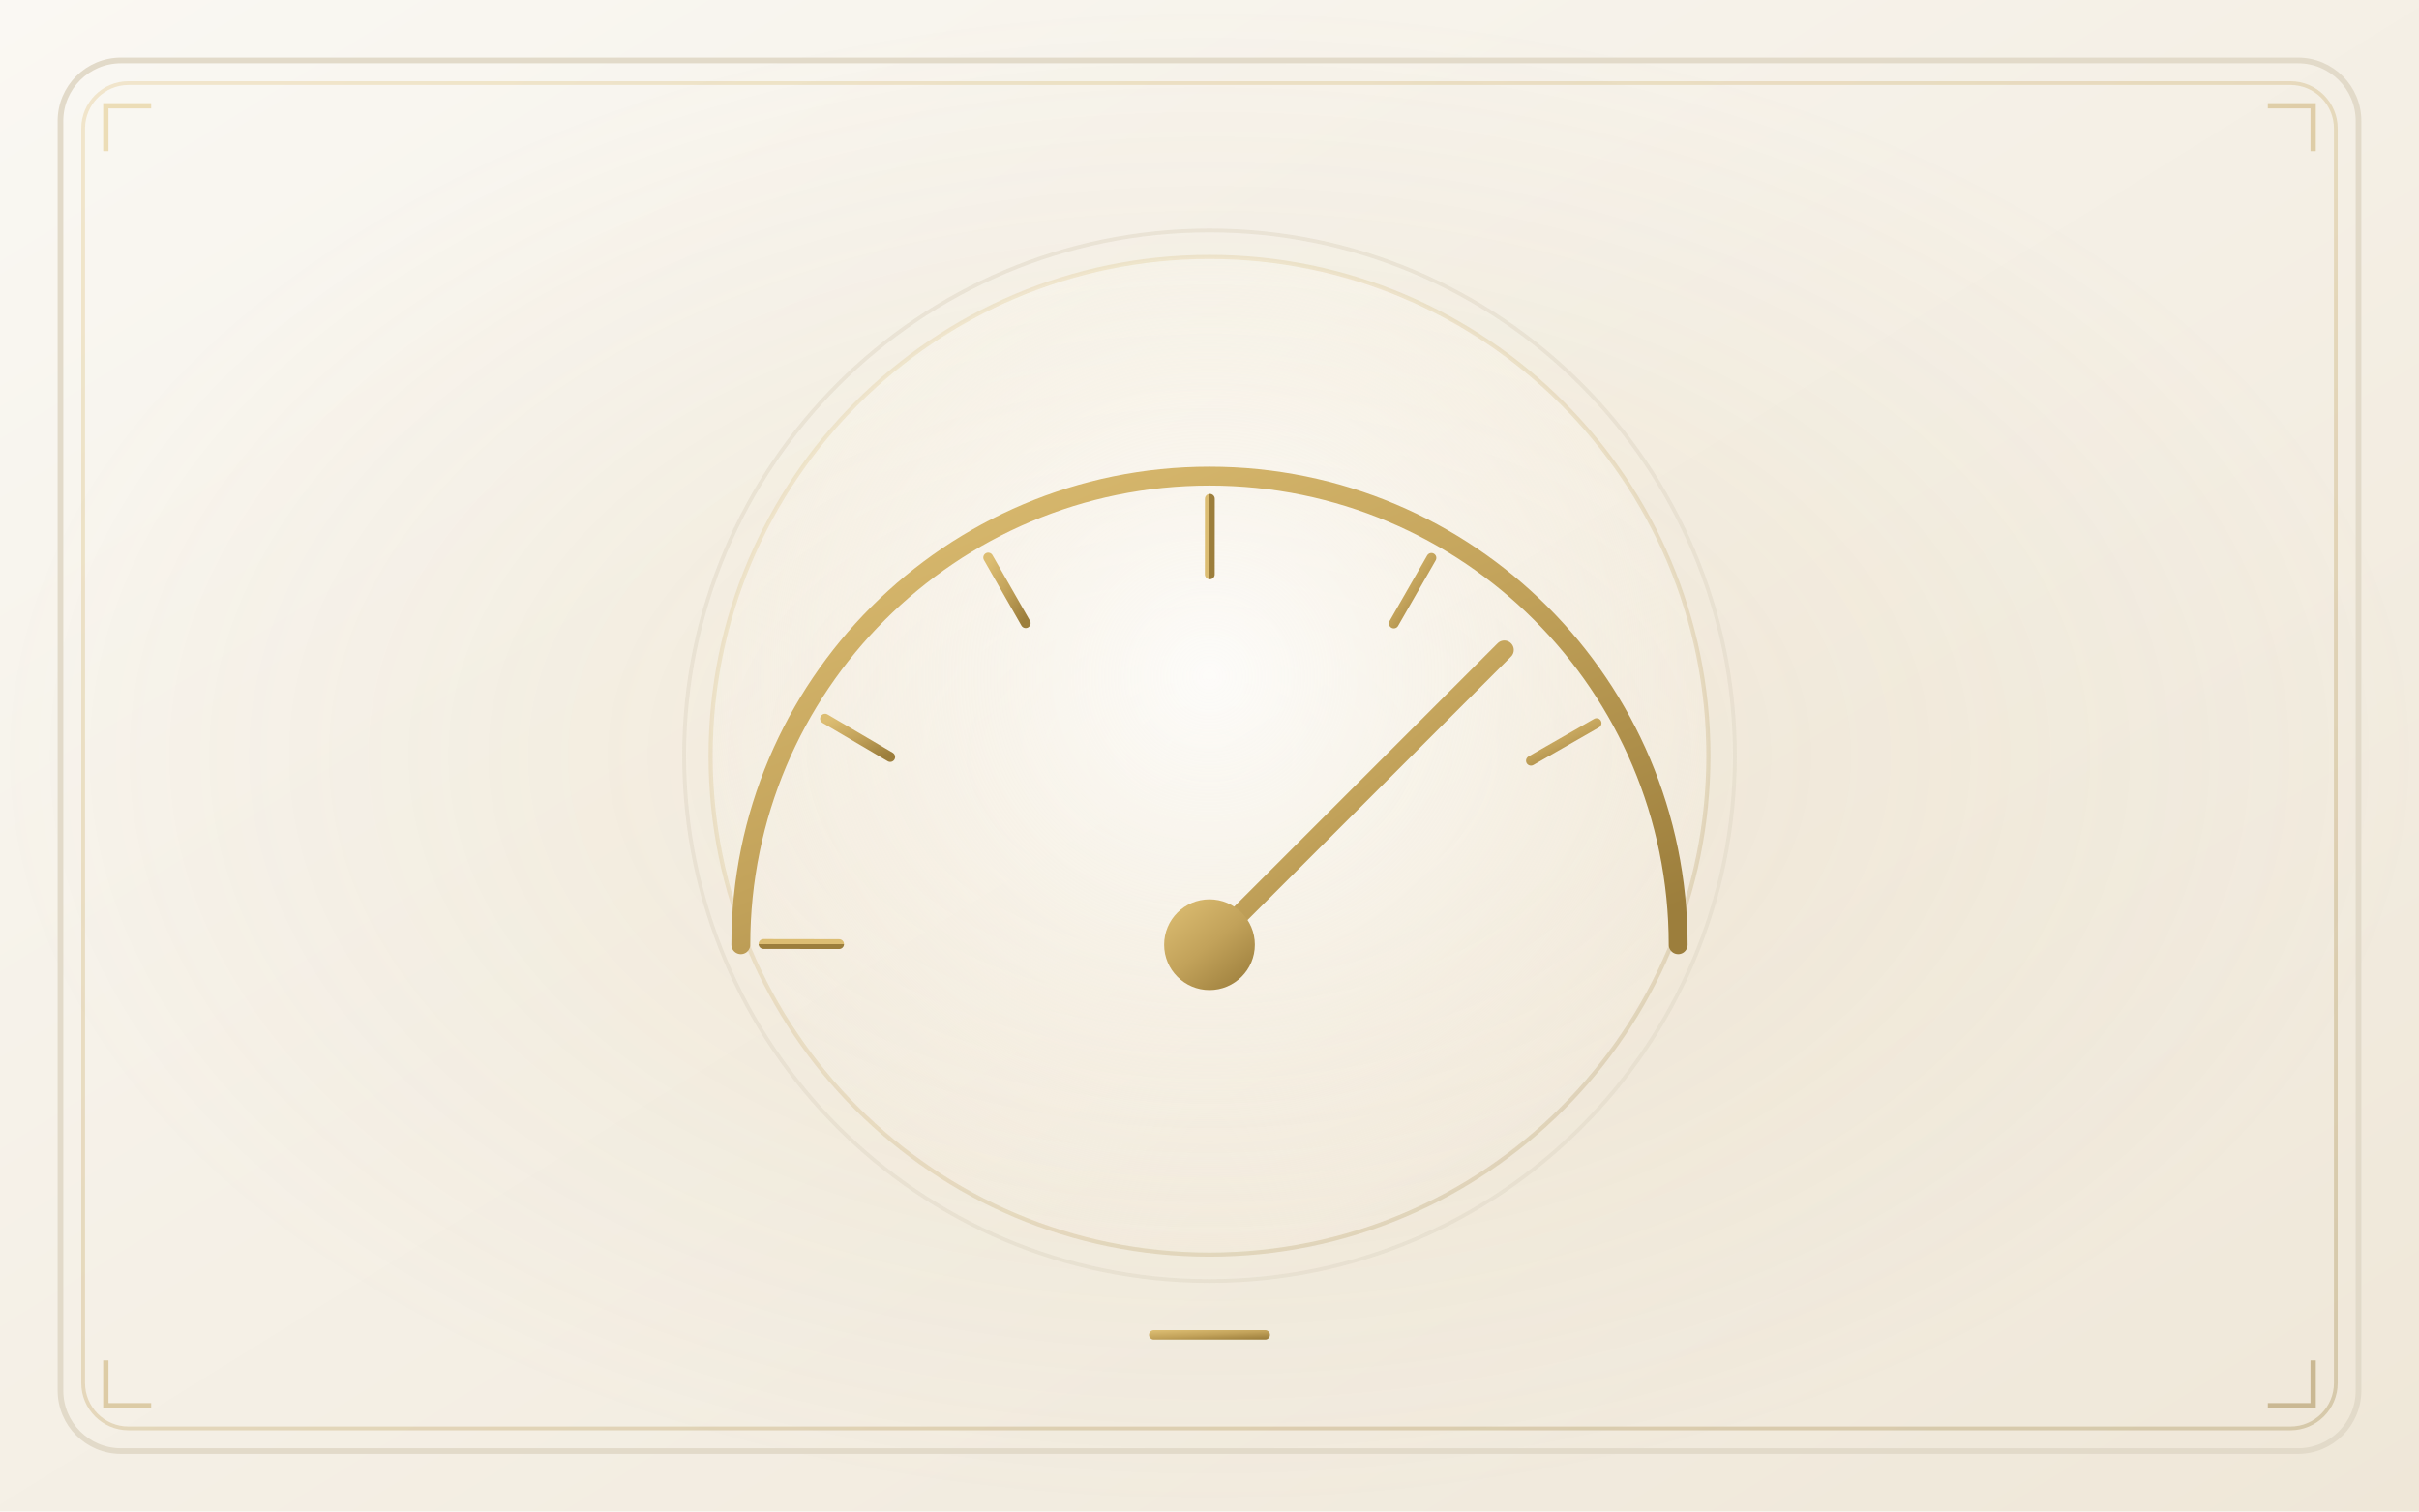
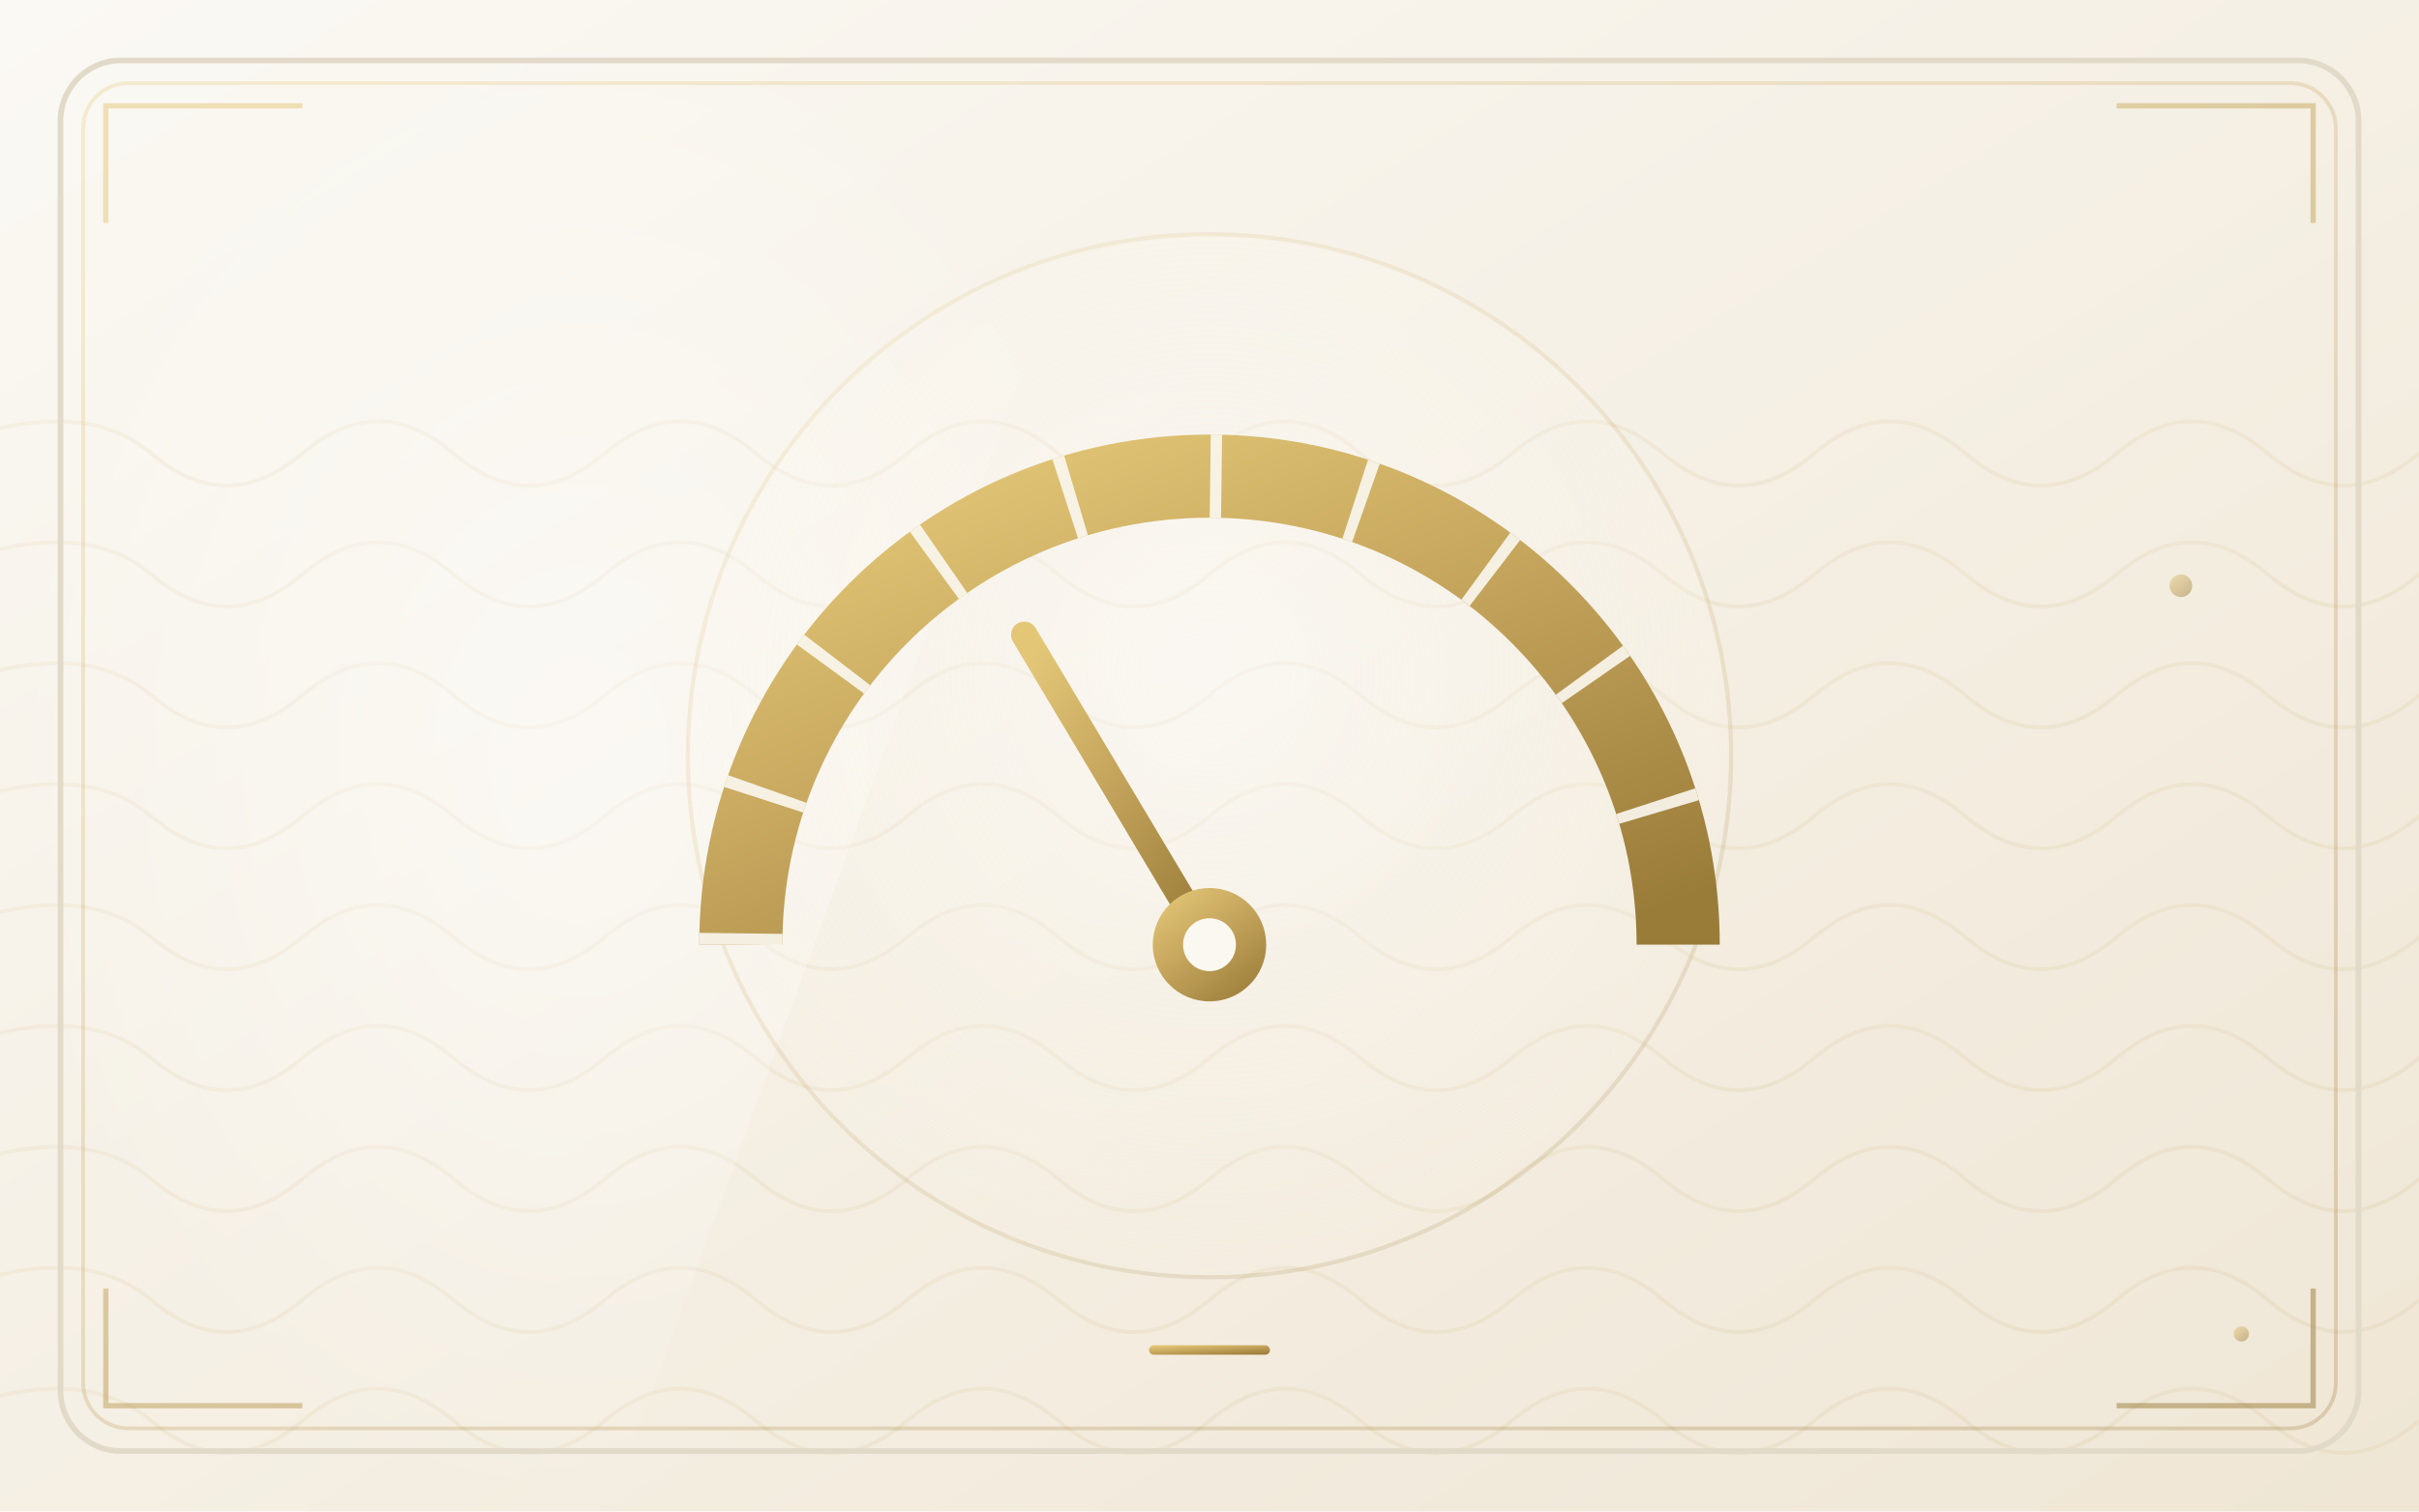
<svg xmlns="http://www.w3.org/2000/svg" viewBox="0 0 640 400" width="640" height="400">
  <defs>
    <linearGradient id="bgg" x1="0" y1="0" x2="1" y2="1">
-       <stop offset="0" stop-color="#faf8f3" />
-       <stop offset="1" stop-color="#efe7d8" />
+       <stop offset="0" stop-color="#fbf9f4" />
+       <stop offset="1" stop-color="#efe6d5" />
    </linearGradient>
-     <linearGradient id="gg" x1="0.1" y1="0" x2="0.9" y2="1">
-       <stop offset="0" stop-color="#dcbd72" />
+     <linearGradient id="gg" x1="0.12" y1="0" x2="0.88" y2="1">
+       <stop offset="0" stop-color="#e3c777" />
      <stop offset="0.5" stop-color="#c2a25a" />
-       <stop offset="1" stop-color="#9c7e3c" />
+       <stop offset="1" stop-color="#9a7c39" />
    </linearGradient>
-     <radialGradient id="glow" cx="0.5" cy="0.5" r="0.5">
-       <stop offset="0" stop-color="#caa968" stop-opacity="0.12" />
-       <stop offset="1" stop-color="#caa968" stop-opacity="0" />
+     <linearGradient id="tg" x1="0" y1="0" x2="1" y2="1">
+       <stop offset="0" stop-color="#c9a45f" />
+       <stop offset="1" stop-color="#b9933f" />
+     </linearGradient>
+     <radialGradient id="duo" cx="0.5" cy="0.5" r="0.5">
+       <stop offset="0" stop-color="#ffffff" stop-opacity="0.5" />
+       <stop offset="1" stop-color="#ffffff" stop-opacity="0" />
    </radialGradient>
-     <radialGradient id="med" cx="0.5" cy="0.42" r="0.6">
-       <stop offset="0" stop-color="#ffffff" stop-opacity="0.85" />
-       <stop offset="0.7" stop-color="#fbf7ee" stop-opacity="0.35" />
+     <radialGradient id="med" cx="0.5" cy="0.42" r="0.62">
+       <stop offset="0" stop-color="#ffffff" stop-opacity="0.5" />
+       <stop offset="0.75" stop-color="#fbf7ee" stop-opacity="0.18" />
      <stop offset="1" stop-color="#fbf7ee" stop-opacity="0" />
    </radialGradient>
  </defs>
  <rect width="640" height="400" fill="url(#bgg)" />
-   <rect width="640" height="400" fill="url(#glow)" />
-   <circle cx="320" cy="200" r="132" fill="url(#med)" />
-   <circle cx="320" cy="200" r="132" fill="none" stroke="url(#gg)" stroke-width="1.1" opacity="0.22" />
-   <circle cx="320" cy="200" r="139" fill="none" stroke="#e2dac9" stroke-width="1" opacity="0.6" />
+   <path d="M-20 120 Q 20 103 40 120 Q 60 137 80 120 Q 100 103 120 120 Q 140 137 160 120 Q 180 103 200 120 Q 220 137 240 120 Q 260 103 280 120 Q 300 137 320 120 Q 340 103 360 120 Q 380 137 400 120 Q 420 103 440 120 Q 460 137 480 120 Q 500 103 520 120 Q 540 137 560 120 Q 580 103 600 120 Q 620 137 640 120 Q 660 103 680 120" fill="none" stroke="url(#tg)" stroke-width="1" opacity="0.10" />
+   <path d="M-20 152 Q 20 135 40 152 Q 60 169 80 152 Q 100 135 120 152 Q 140 169 160 152 Q 180 135 200 152 Q 220 169 240 152 Q 260 135 280 152 Q 300 169 320 152 Q 340 135 360 152 Q 380 169 400 152 Q 420 135 440 152 Q 460 169 480 152 Q 500 135 520 152 Q 540 169 560 152 Q 580 135 600 152 Q 620 169 640 152 Q 660 135 680 152" fill="none" stroke="url(#tg)" stroke-width="1" opacity="0.10" />
+   <path d="M-20 184 Q 20 167 40 184 Q 60 201 80 184 Q 100 167 120 184 Q 140 201 160 184 Q 180 167 200 184 Q 220 201 240 184 Q 260 167 280 184 Q 300 201 320 184 Q 340 167 360 184 Q 380 201 400 184 Q 420 167 440 184 Q 460 201 480 184 Q 500 167 520 184 Q 540 201 560 184 Q 580 167 600 184 Q 620 201 640 184 Q 660 167 680 184" fill="none" stroke="url(#tg)" stroke-width="1" opacity="0.10" />
+   <path d="M-20 216 Q 20 199 40 216 Q 60 233 80 216 Q 100 199 120 216 Q 140 233 160 216 Q 180 199 200 216 Q 220 233 240 216 Q 260 199 280 216 Q 300 233 320 216 Q 340 199 360 216 Q 380 233 400 216 Q 420 199 440 216 Q 460 233 480 216 Q 500 199 520 216 Q 540 233 560 216 Q 580 199 600 216 Q 620 233 640 216 Q 660 199 680 216" fill="none" stroke="url(#tg)" stroke-width="1" opacity="0.10" />
+   <path d="M-20 248 Q 20 231 40 248 Q 60 265 80 248 Q 100 231 120 248 Q 140 265 160 248 Q 180 231 200 248 Q 220 265 240 248 Q 260 231 280 248 Q 300 265 320 248 Q 340 231 360 248 Q 380 265 400 248 Q 420 231 440 248 Q 460 265 480 248 Q 500 231 520 248 Q 540 265 560 248 Q 580 231 600 248 Q 620 265 640 248 Q 660 231 680 248" fill="none" stroke="url(#tg)" stroke-width="1" opacity="0.10" />
+   <path d="M-20 280 Q 20 263 40 280 Q 60 297 80 280 Q 100 263 120 280 Q 140 297 160 280 Q 180 263 200 280 Q 220 297 240 280 Q 260 263 280 280 Q 300 297 320 280 Q 340 263 360 280 Q 380 297 400 280 Q 420 263 440 280 Q 460 297 480 280 Q 500 263 520 280 Q 540 297 560 280 Q 580 263 600 280 Q 620 297 640 280 Q 660 263 680 280" fill="none" stroke="url(#tg)" stroke-width="1" opacity="0.10" />
+   <path d="M-20 312 Q 20 295 40 312 Q 60 329 80 312 Q 100 295 120 312 Q 140 329 160 312 Q 180 295 200 312 Q 220 329 240 312 Q 260 295 280 312 Q 300 329 320 312 Q 340 295 360 312 Q 380 329 400 312 Q 420 295 440 312 Q 460 329 480 312 Q 500 295 520 312 Q 540 329 560 312 Q 580 295 600 312 Q 620 329 640 312 Q 660 295 680 312" fill="none" stroke="url(#tg)" stroke-width="1" opacity="0.10" />
+   <path d="M-20 344 Q 20 327 40 344 Q 60 361 80 344 Q 100 327 120 344 Q 140 361 160 344 Q 180 327 200 344 Q 220 361 240 344 Q 260 327 280 344 Q 300 361 320 344 Q 340 327 360 344 Q 380 361 400 344 Q 420 327 440 344 Q 460 361 480 344 Q 500 327 520 344 Q 540 361 560 344 Q 580 327 600 344 Q 620 361 640 344 Q 660 327 680 344" fill="none" stroke="url(#tg)" stroke-width="1" opacity="0.10" />
+   <path d="M-20 376 Q 20 359 40 376 Q 60 393 80 376 Q 100 359 120 376 Q 140 393 160 376 Q 180 359 200 376 Q 220 393 240 376 Q 260 359 280 376 Q 300 393 320 376 Q 340 359 360 376 Q 380 393 400 376 Q 420 359 440 376 Q 460 393 480 376 Q 500 359 520 376 Q 540 393 560 376 Q 580 359 600 376 Q 620 393 640 376 Q 660 359 680 376" fill="none" stroke="url(#tg)" stroke-width="1" opacity="0.10" />
+   <path d="M0 0 H306 L161 400 H0 Z" fill="url(#duo)" />
+   <circle cx="320" cy="200" r="138" fill="url(#med)" />
+   <circle cx="320" cy="200" r="138" fill="none" stroke="url(#gg)" stroke-width="1.1" opacity="0.18" />
+   <g>
+     <path d="M196 250 A124 124 0 0 1 444 250" fill="none" stroke="url(#gg)" stroke-width="22" />
+     <path d="M196 250 A124 124 0 0 1 444 250" fill="none" stroke="#fbf8f1" stroke-width="22" stroke-dasharray="3 36" opacity="0.9" />
+     <path d="M320 250 L271 168" stroke="url(#gg)" stroke-width="7" stroke-linecap="round" />
+     <circle cx="320" cy="250" r="15" fill="url(#gg)" />
+     <circle cx="320" cy="250" r="7" fill="#fbf8f1" />
+   </g>
+   <circle cx="577" cy="155" r="3" fill="url(#gg)" opacity="0.5" />
+   <circle cx="593" cy="353" r="2" fill="url(#gg)" opacity="0.5" />
  <rect x="16" y="16" width="608" height="368" fill="none" stroke="#e2dac9" stroke-width="1.5" rx="16" />
-   <rect x="22" y="22" width="596" height="356" fill="none" stroke="url(#gg)" stroke-width="1" rx="12" opacity="0.3" />
-   <path d="M28 40 V28 H40 M600 28 H612 V40 M612 360 V372 H600 M40 372 H28 V360" fill="none" stroke="url(#gg)" stroke-width="1.4" opacity="0.45" />
-   <g>
-     <path d="M196 250 A124 124 0 0 1 444 250" stroke="url(#gg)" fill="none" stroke-width="5" stroke-linecap="round" stroke-linejoin="round" />
-     <line x1="222" y1="249.844" x2="202" y2="249.812" stroke="url(#gg)" fill="none" stroke-width="2.6" stroke-linecap="round" stroke-linejoin="round" />
-     <line x1="235.524" y1="200.323" x2="218.284" y2="190.185" stroke="url(#gg)" fill="none" stroke-width="2.6" stroke-linecap="round" stroke-linejoin="round" />
-     <line x1="271.373" y1="164.915" x2="261.45" y2="147.551" stroke="url(#gg)" fill="none" stroke-width="2.6" stroke-linecap="round" stroke-linejoin="round" />
-     <line x1="320.078" y1="152" x2="320.094" y2="132" stroke="url(#gg)" fill="none" stroke-width="2.6" stroke-linecap="round" stroke-linejoin="round" />
-     <line x1="368.762" y1="164.993" x2="378.713" y2="147.644" stroke="url(#gg)" fill="none" stroke-width="2.6" stroke-linecap="round" stroke-linejoin="round" />
-     <line x1="405.046" y1="201.306" x2="422.403" y2="191.368" stroke="url(#gg)" fill="none" stroke-width="2.6" stroke-linecap="round" stroke-linejoin="round" />
-     <line x1="418.0" y1="250.0" x2="438.0" y2="250.0" stroke="url(#gg)" fill="none" stroke-width="2.6" stroke-linecap="round" stroke-linejoin="round" />
-     <path d="M320 250 L398 172" stroke="url(#gg)" fill="none" stroke-width="5" stroke-linecap="round" stroke-linejoin="round" />
-     <circle cx="320" cy="250" r="12" fill="url(#gg)" />
-   </g>
-   <rect x="304" y="352" width="32" height="2.5" rx="1.25" fill="url(#gg)" />
+   <rect x="22" y="22" width="596" height="356" fill="none" stroke="url(#gg)" stroke-width="1" rx="12" opacity="0.28" />
+   <path d="M28 59 V28 H80 M560 28 H612 V59 M612 341 V372 H560 M80 372 H28 V341" fill="none" stroke="url(#gg)" stroke-width="1.4" opacity="0.5" />
+   <rect x="304" y="356" width="32" height="2.5" rx="1.25" fill="url(#gg)" />
</svg>
